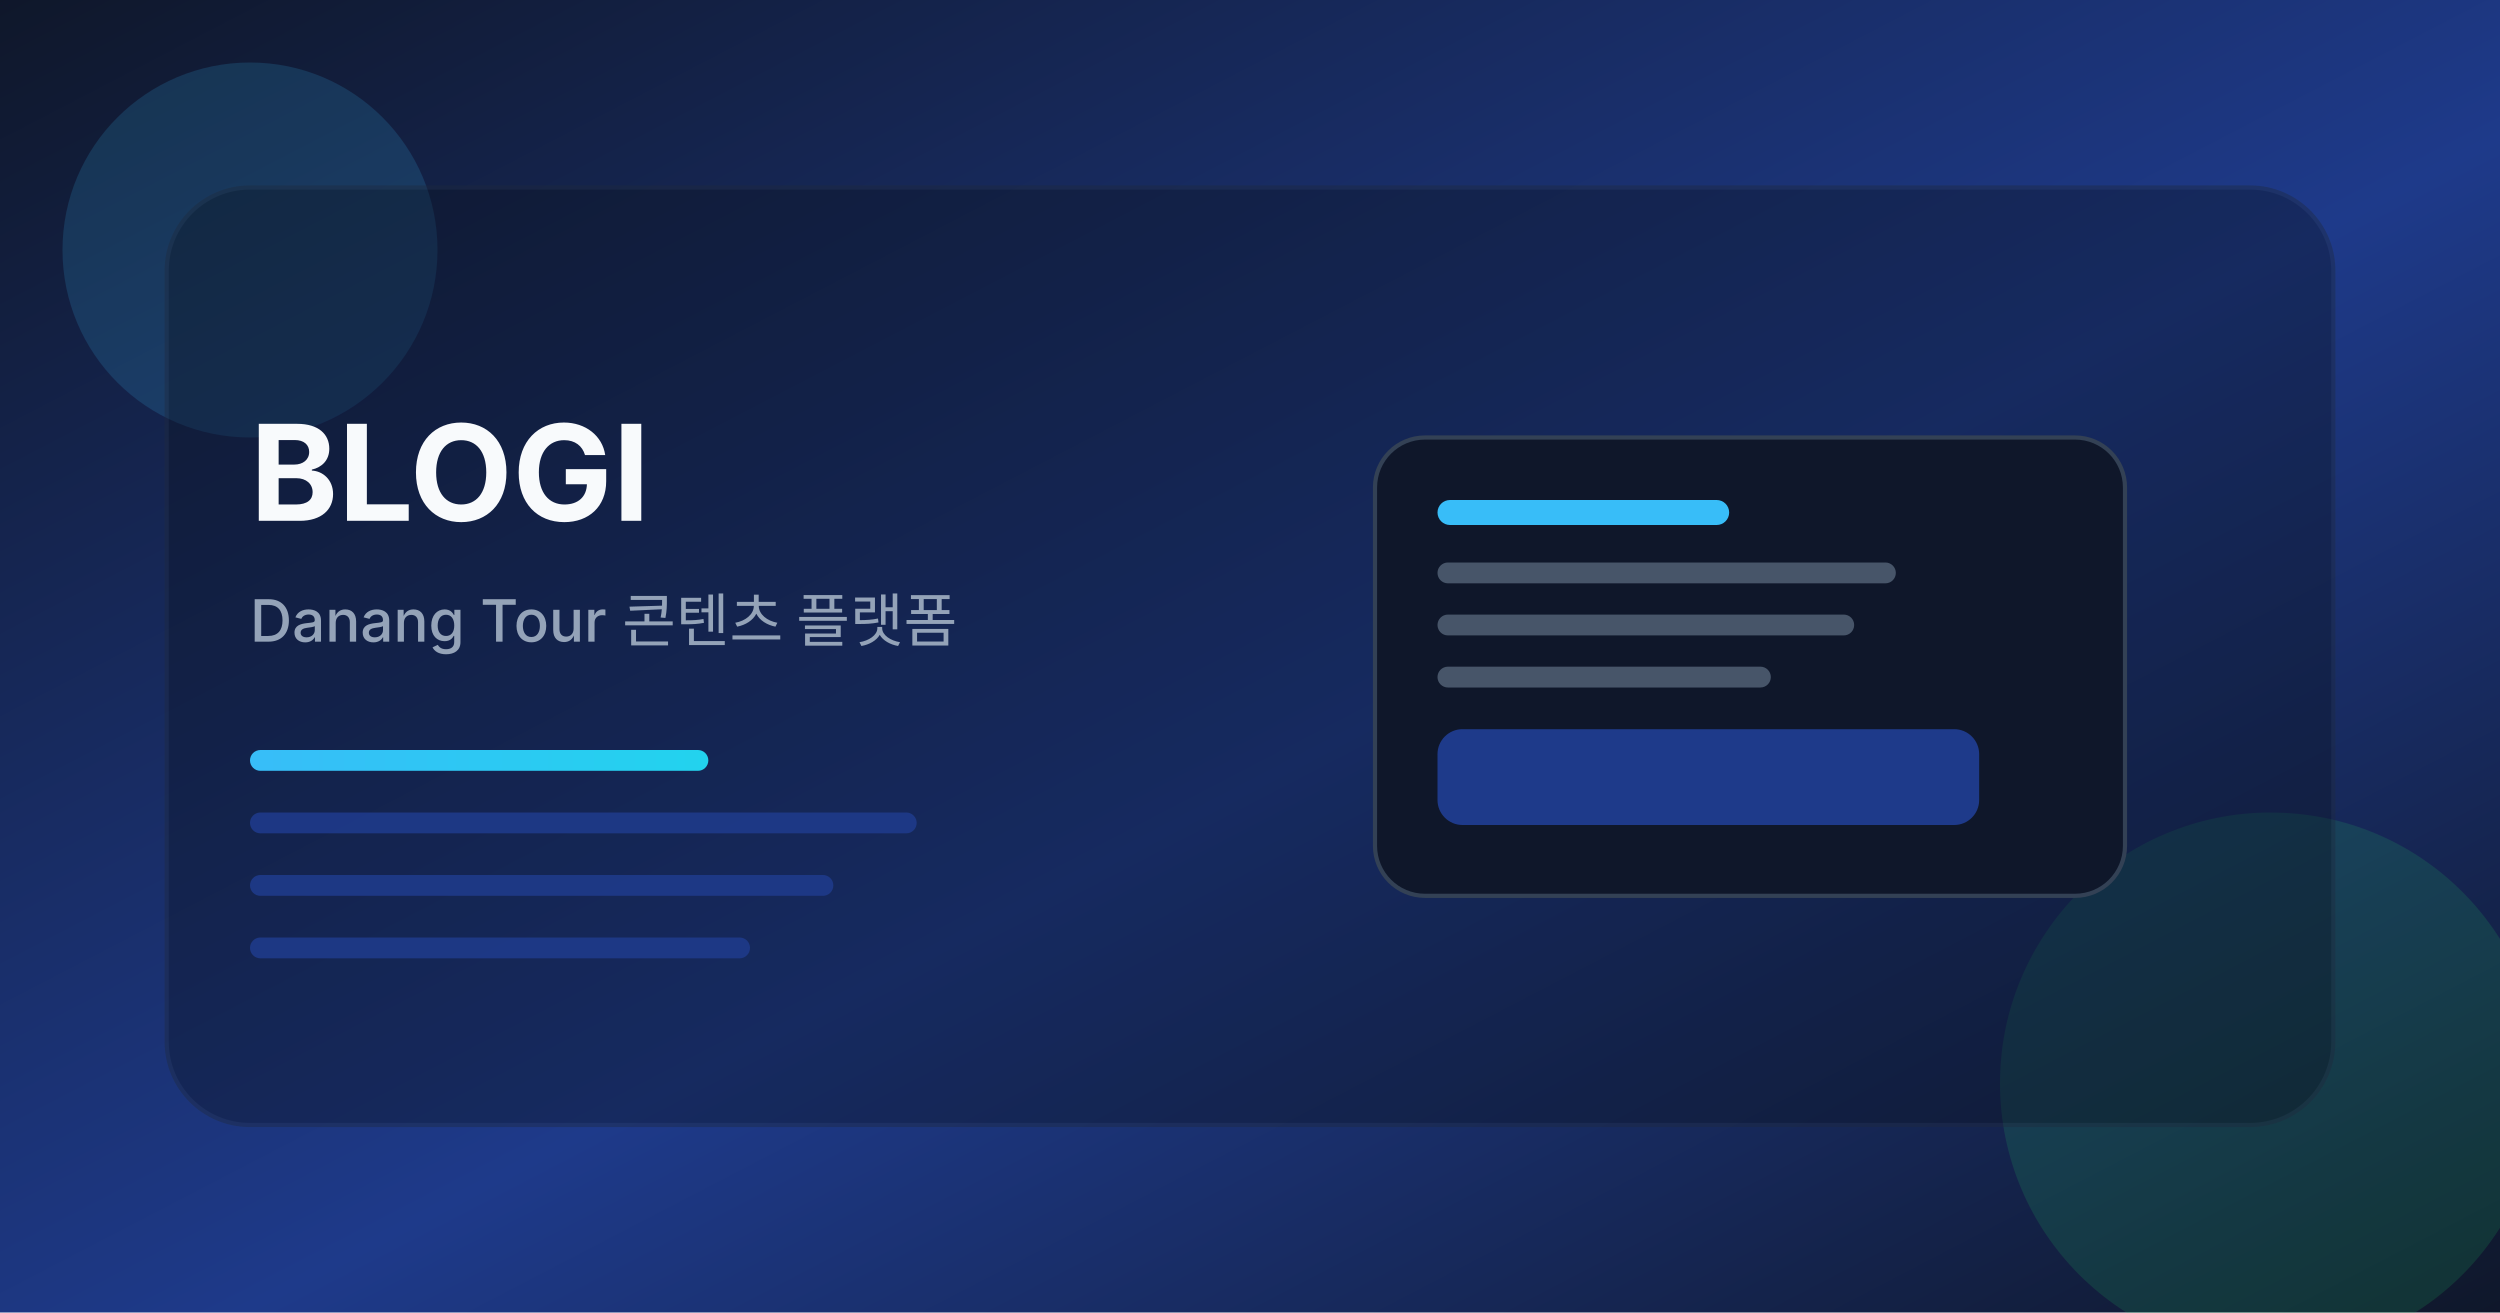
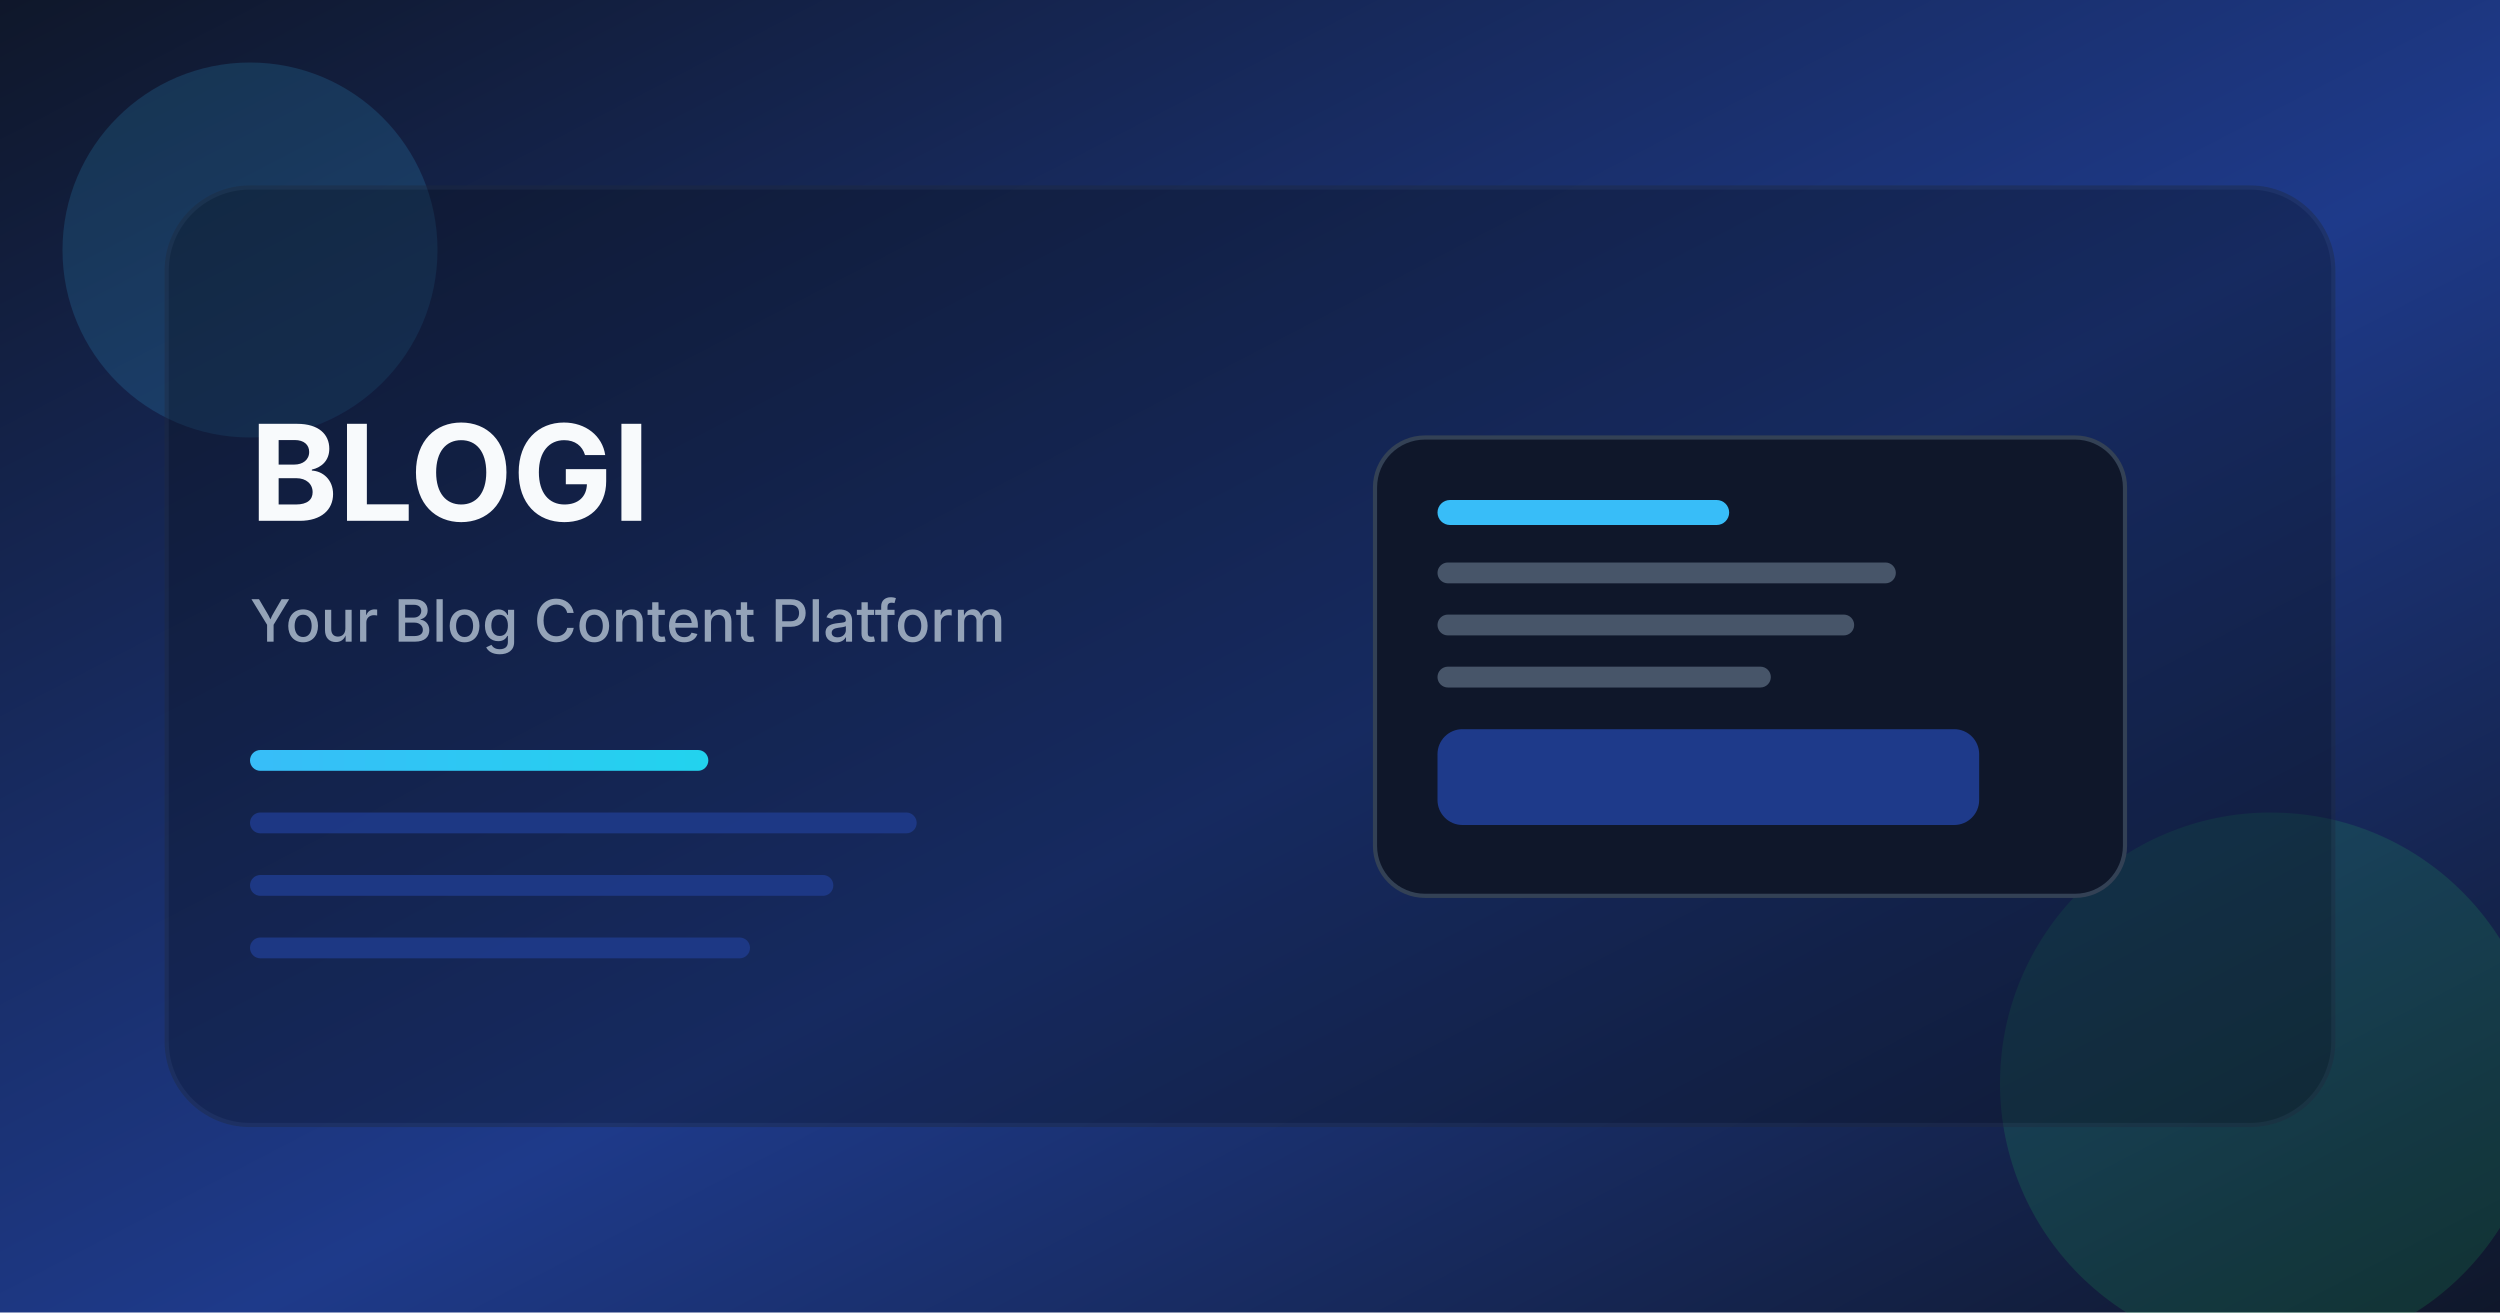
<svg xmlns="http://www.w3.org/2000/svg" width="1200" height="630" viewBox="0 0 1200 630" fill="none">
  <defs>
    <linearGradient id="bg" x1="0" y1="0" x2="1" y2="1">
      <stop offset="0%" stop-color="#0f172a" />
      <stop offset="55%" stop-color="#1e3a8a" />
      <stop offset="100%" stop-color="#0f172a" />
    </linearGradient>
    <linearGradient id="accent" x1="0" y1="0" x2="1" y2="0">
      <stop offset="0%" stop-color="#38bdf8" />
      <stop offset="100%" stop-color="#22d3ee" />
    </linearGradient>
  </defs>
  <rect width="1200" height="630" fill="url(#bg)" />
  <circle cx="120" cy="120" r="90" fill="#38bdf8" opacity="0.16" />
  <circle cx="1090" cy="520" r="130" fill="#22c55e" opacity="0.16" />
  <rect x="80" y="90" width="1040" height="450" rx="40" fill="#0b1220" opacity="0.4" stroke="#1e293b" stroke-width="2" />
  <rect x="120" y="360" width="220" height="10" rx="5" fill="url(#accent)" />
  <rect x="120" y="390" width="320" height="10" rx="5" fill="#1e3a8a" opacity="0.9" />
  <rect x="120" y="420" width="280" height="10" rx="5" fill="#1e3a8a" opacity="0.9" />
  <rect x="120" y="450" width="240" height="10" rx="5" fill="#1e3a8a" opacity="0.9" />
  <rect x="660" y="210" width="360" height="220" rx="24" fill="#0f172a" stroke="#334155" stroke-width="2" />
  <rect x="690" y="240" width="140" height="12" rx="6" fill="#38bdf8" />
  <rect x="690" y="270" width="220" height="10" rx="5" fill="#475569" />
  <rect x="690" y="295" width="200" height="10" rx="5" fill="#475569" />
  <rect x="690" y="320" width="160" height="10" rx="5" fill="#475569" />
  <rect x="690" y="350" width="260" height="46" rx="12" fill="#1e3a8a" />
  <text x="120" y="250" fill="#f8fafc" font-size="64" font-weight="700" font-family="ui-sans-serif, system-ui, -apple-system, Segoe UI, sans-serif">
    BLOGI
  </text>
  <text x="120" y="308" fill="#94a3b8" font-size="28" font-weight="500" font-family="ui-sans-serif, system-ui, -apple-system, Segoe UI, sans-serif">
-     Danang Tour 콘텐츠 플랫폼
+     Your Blog Content Platform
  </text>
</svg>
